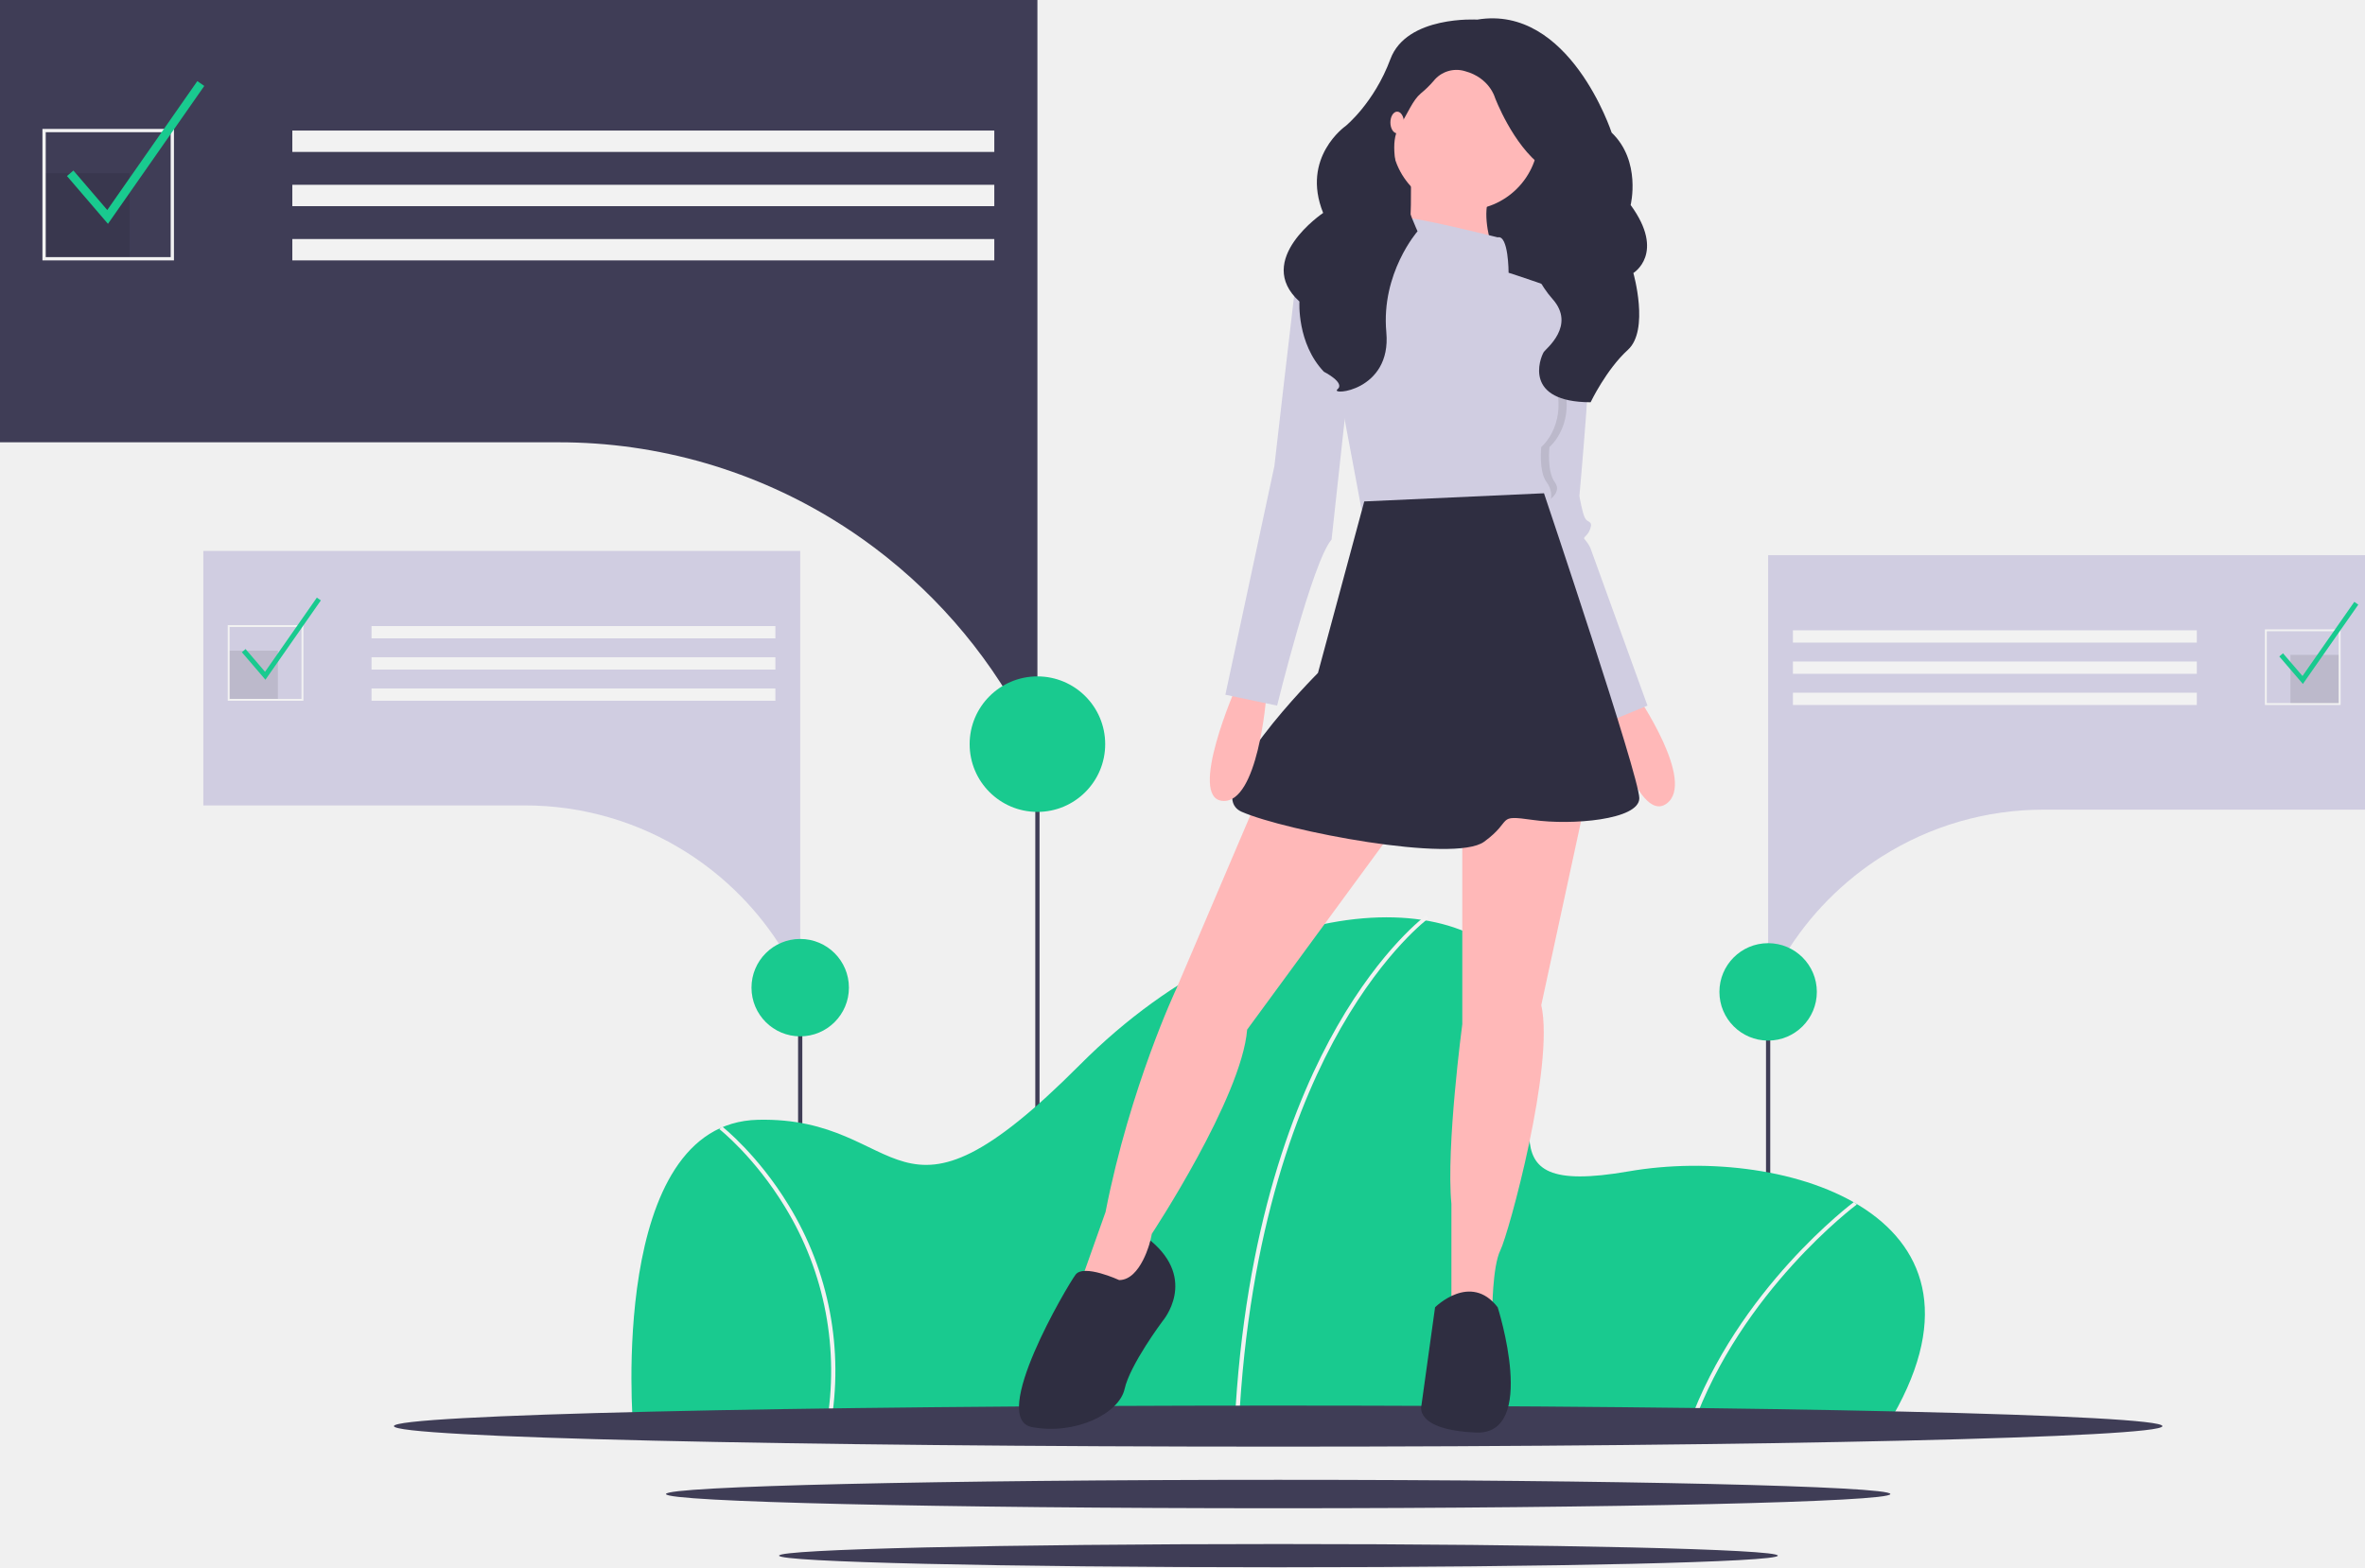
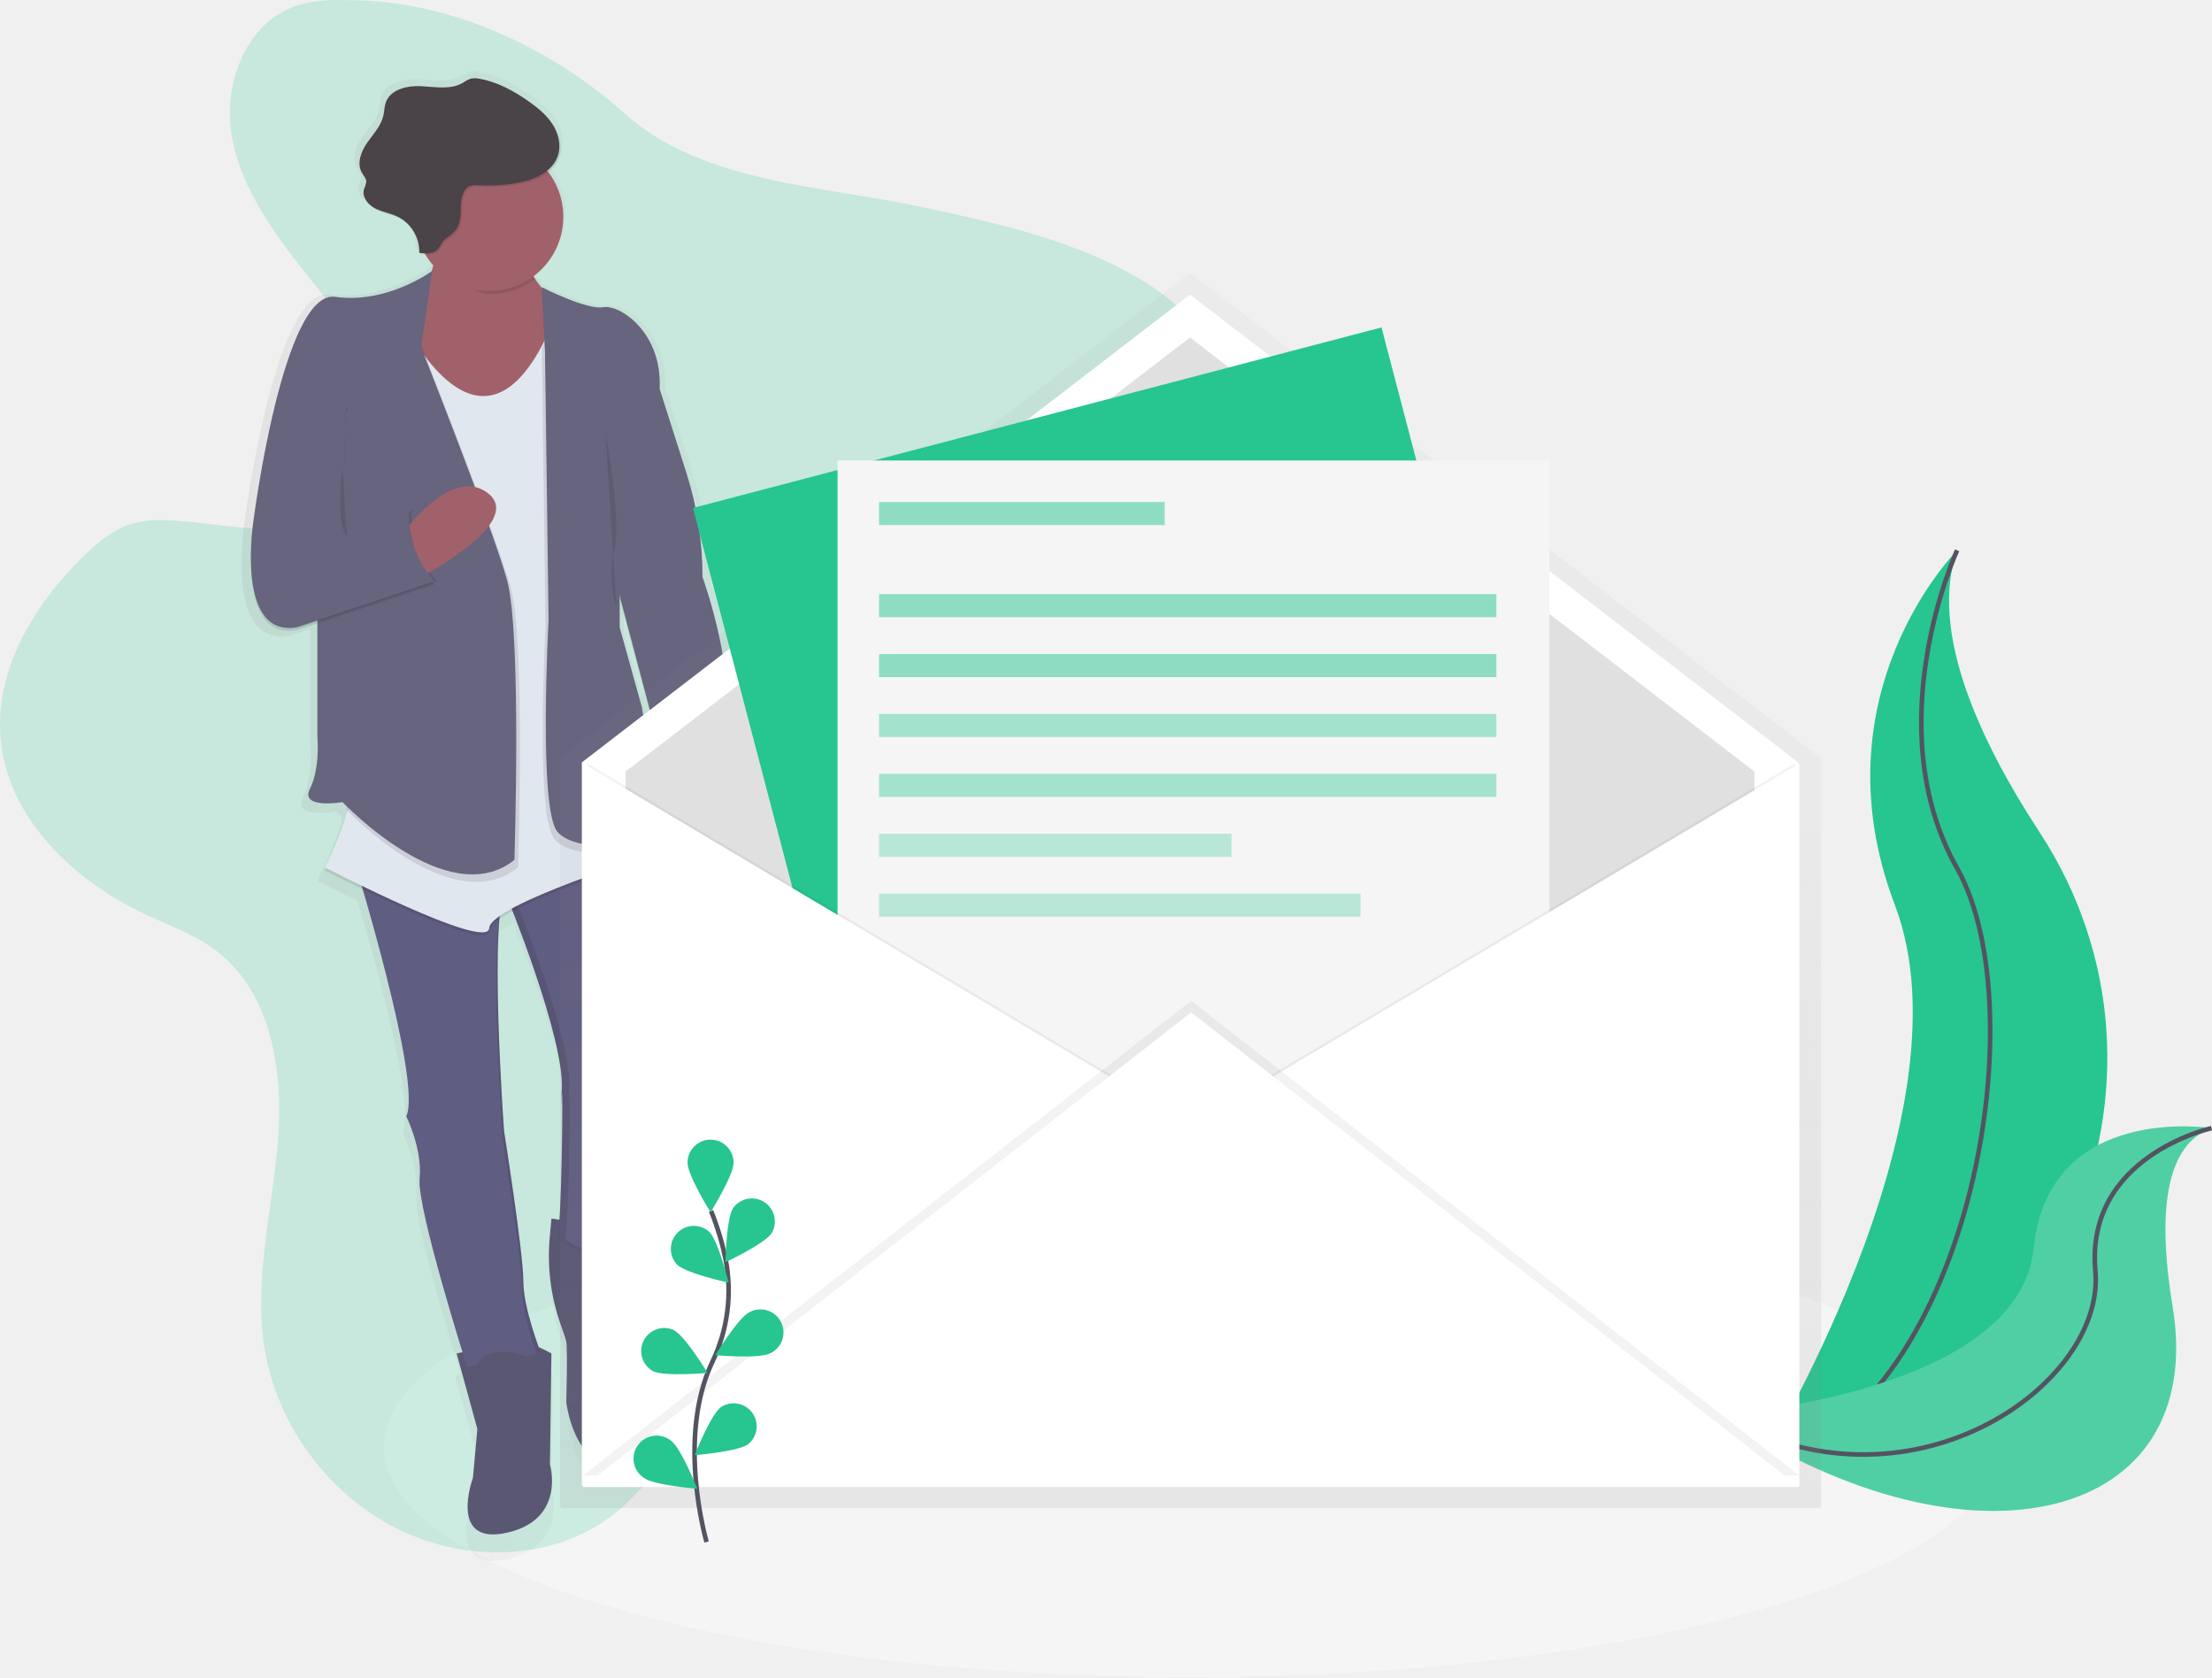
- <svg xmlns="http://www.w3.org/2000/svg" id="b2056295-6b1e-4566-b96a-9db5328c1149" data-name="Layer 1" width="1116.62" height="740.179" viewBox="0 0 1116.62 740.179">
-   <rect x="833.81" y="468.45" width="2" height="197" fill="#3f3d56" />
-   <path d="M876.5,342.112V545.888a143.584,143.584,0,0,1,40.66-52.138c.351-.288.708-.57,1.064-.846q5.316-4.194,11.029-7.876c.247-.155.495-.316.742-.466a142.36,142.36,0,0,1,76.682-22.266H1158.31V342.112Z" transform="translate(-41.69 -79.91035)" fill="#d0cde1" />
-   <rect x="1123.113" y="389.199" width="23.222" height="23.222" transform="translate(2227.758 721.7108) rotate(-180)" opacity="0.1" />
-   <rect x="888.212" y="377.588" width="190.69" height="5.806" transform="translate(1925.423 681.072) rotate(-180)" fill="#f2f2f2" />
-   <rect x="888.212" y="392.326" width="190.69" height="5.806" transform="translate(1925.423 710.5463) rotate(-180)" fill="#f2f2f2" />
-   <rect x="888.212" y="407.063" width="190.69" height="5.806" transform="translate(1925.423 740.0206) rotate(-180)" fill="#f2f2f2" />
-   <path d="M1111.055,377.142h35.726v35.726h-35.726Zm34.833.893h-33.94v33.94h33.94Z" transform="translate(-41.69 -79.91035)" fill="#f2f2f2" />
-   <polygon points="1087.294 323.023 1076.161 310.038 1077.908 308.54 1087.108 319.27 1111.573 284.241 1113.459 285.558 1087.294 323.023" fill="#19ca8f" />
-   <circle cx="834.81" cy="468.45" r="23" fill="#19ca8f" />
-   <rect x="376.81" y="466.45" width="2" height="197" fill="#3f3d56" />
-   <rect x="488.81" y="351.45" width="2" height="197" fill="#3f3d56" />
-   <path d="M932.578,753.36h-592s-12-142.967,59-144.592,63,63.361,152-25.994,197-84.481,211-31.68-27,95.041,48,82.044S993.578,654.258,932.578,753.36Z" transform="translate(-41.69 -79.91035)" fill="#19ca8f" />
-   <path d="M626.585,753.393l-1.998-.065c4.66-94.129,28.928-154.607,48.466-188.766,21.214-37.091,41.656-52.106,41.86-52.254l1.329,1.214c-.201.146-20.405,15.012-41.449,51.852C655.363,599.389,631.227,659.619,626.585,753.393Z" transform="translate(-41.69 -79.91035)" fill="#f2f2f2" />
-   <path d="M840.844,753.587l-1.92-.454c23.119-64.46,77.562-105.158,78.109-105.562l1.344,1.203C917.835,649.175,863.799,689.585,840.844,753.587Z" transform="translate(-41.69 -79.91035)" fill="#f2f2f2" />
-   <path d="M433.82,753.472l-1.981-.224a148.368,148.368,0,0,0-19.592-103.423c-14.366-23.622-30.757-36.524-30.921-36.652l1.384-1.172c.167.129,16.811,13.229,31.33,37.105A149.73,149.73,0,0,1,433.82,753.472Z" transform="translate(-41.69 -79.91035)" fill="#f2f2f2" />
-   <ellipse cx="603.479" cy="673.535" rx="417.5" ry="9.697" fill="#3f3d56" />
-   <ellipse cx="603.479" cy="705.611" rx="289.038" ry="6.714" fill="#3f3d56" />
-   <ellipse cx="603.611" cy="734.703" rx="235.781" ry="5.477" fill="#3f3d56" />
-   <rect x="649.669" y="52.8" width="84.593" height="105.1" fill="#2f2e41" />
-   <path d="M814.396,408.022s28.288,41.146,14.144,51.432-28.288-45.003-28.288-45.003Z" transform="translate(-41.69 -79.91035)" fill="#ffb8b8" />
-   <path d="M819.539,413.166l-21.859,9.001L764.25,321.873l.566-4.565,12.292-98.3s8.653-.784,13.038,5.027a12.723,12.723,0,0,1,2.392,6.545c1.286,12.858-5.143,83.577-5.143,83.577s1.286,7.715,2.572,10.286,3.857,1.286,2.572,5.143-3.857,3.857-2.572,5.143a18.496,18.496,0,0,1,2.572,3.857Z" transform="translate(-41.69 -79.91035)" fill="#d0cde1" />
-   <path d="M634.384,459.454,597.095,546.889s-21.859,46.289-33.431,105.436l-14.144,39.86,24.43,5.143,6.429-10.286,5.143-24.43s42.431-64.29,45.003-96.435l70.719-96.435Z" transform="translate(-41.69 -79.91035)" fill="#ffb8b8" />
-   <path d="M732.105,468.455v95.149s-7.715,57.861-5.143,84.863v51.432h19.287s0-21.859,3.857-29.573,25.716-87.435,19.287-115.722l20.573-95.149Z" transform="translate(-41.69 -79.91035)" fill="#ffb8b8" />
-   <circle cx="691.7" cy="64.522" r="34.717" fill="#ffb8b8" />
-   <path d="M707.674,156.005s1.286,39.86-2.572,45.003,47.575,12.858,47.575,12.858-16.715-33.431-5.143-45.003Z" transform="translate(-41.69 -79.91035)" fill="#ffb8b8" />
-   <path d="M773.25,291.014s-1.286,11.572,2.572,16.715-4.5,9.644-4.5,9.644c-2.636-.437-1.157-.013-6.506-.064l12.292-98.3s2.687-2.597,7.072,3.215c.077,9.528-5.786,34.074-5.786,34.074C787.394,279.442,773.25,291.014,773.25,291.014Z" transform="translate(-41.69 -79.91035)" opacity="0.1" />
-   <path d="M748.82,192.007s-41.146-10.286-43.717-9.001-3.857,15.43-3.857,15.43-42.431-3.857-38.574,10.286S684.53,320.588,684.53,320.588s73.291-5.143,88.72-2.572a10.214,10.214,0,0,0-1.286-10.286c-3.857-5.143-2.572-16.715-2.572-16.715s14.144-11.572,5.143-34.717c0,0,16.715-32.145,10.286-36.002s-30.859-11.572-30.859-11.572S753.963,190.722,748.82,192.007Z" transform="translate(-41.69 -79.91035)" fill="#d0cde1" />
-   <path d="M685.816,316.73,663.957,397.736s-56.575,56.575-36.002,65.576,100.293,24.43,114.436,14.144,5.143-12.858,23.144-10.286,50.146,0,50.146-10.286-45.003-144.01-45.003-144.01Z" transform="translate(-41.69 -79.91035)" fill="#2f2e41" />
-   <path d="M570.093,684.47s-16.715-7.715-20.573-2.572-41.146,68.148-20.573,72.005,41.146-6.429,43.717-18.001,18.001-32.145,18.001-32.145,16.665-19.369-5.811-37.972C584.855,665.785,580.38,684.47,570.093,684.47Z" transform="translate(-41.69 -79.91035)" fill="#2f2e41" />
-   <path d="M719.246,697.328s16.715-16.715,29.573,0c0,0,19.287,60.433-10.286,59.147s-25.716-12.858-25.716-12.858Z" transform="translate(-41.69 -79.91035)" fill="#2f2e41" />
-   <path d="M625.383,404.165s-23.144,52.718-6.429,54.004,20.573-48.861,20.573-48.861Z" transform="translate(-41.69 -79.91035)" fill="#ffb8b8" />
-   <path d="M673.6,199.079s-18.644,1.929-19.93,12.215-10.286,88.72-10.286,88.72L620.24,408.022l24.43,5.143s16.715-68.148,25.716-78.434l7.715-70.719Z" transform="translate(-41.69 -79.91035)" fill="#d0cde1" />
-   <path d="M739.171,89.171s-33.325-2.066-41.015,18.657-21.148,31.602-21.148,31.602-21.2,14.736-10.6,41.042c0,0-32.978,22.162-11.189,41.848,0,0-1.282,19.687,11.535,33.156,0,0,10.254,5.181,6.409,8.289s25.634,1.036,23.071-26.939,14.74-47.682,14.74-47.682-16.662-36.271-8.972-48.705c4.669-7.549,6.674-13.178,10.55-16.437a48.625,48.625,0,0,0,5.984-5.839,13.806,13.806,0,0,1,14.868-4.637c11.535,3.108,14.099,12.434,14.099,12.434s8.331,22.277,22.43,32.638-10.895,28.494-10.895,28.494,4.344,21.348,15.63,33.987-3.252,23.656-4.095,25.073c-1.923,3.233-9.601,23.65,22.116,23.741,0,0,7.364-15.452,17.617-24.777s2.563-36.265,2.563-36.265,15.381-9.325-1.282-32.12c0,0,5.127-20.723-8.972-34.192C802.615,142.539,782.749,81.918,739.171,89.171Z" transform="translate(-41.69 -79.91035)" fill="#2f2e41" />
-   <ellipse cx="659.67" cy="57.85" rx="3.204" ry="5.127" fill="#ffb8b8" />
-   <path d="M531.5,79.91v354.18a249.561,249.561,0,0,0-70.67-90.62c-.61-.5-1.23-.99-1.85-1.47q-9.24-7.29-19.17-13.69c-.43-.27-.86-.55-1.29-.81a247.433,247.433,0,0,0-133.28-38.7H41.69v-208.89Z" transform="translate(-41.69 -79.91035)" fill="#3f3d56" />
-   <rect x="20.813" y="81.841" width="40.362" height="40.362" opacity="0.1" />
-   <rect x="138.019" y="61.66" width="331.435" height="10.091" fill="#f2f2f2" />
-   <rect x="138.019" y="87.275" width="331.435" height="10.091" fill="#f2f2f2" />
-   <rect x="138.019" y="112.889" width="331.435" height="10.091" fill="#f2f2f2" />
-   <path d="M123.823,202.89H61.727V140.794H123.823Zm-60.543-1.552h58.991V142.347H63.279Z" transform="translate(-41.69 -79.91035)" fill="#f2f2f2" />
-   <polygon points="50.972 105.711 31.622 83.143 34.659 80.54 50.648 99.189 93.17 38.305 96.45 40.595 50.972 105.711" fill="#19ca8f" />
-   <path d="M419.5,340.112V543.888a143.584,143.584,0,0,0-40.66-52.138c-.351-.288-.708-.57-1.064-.846q-5.316-4.194-11.029-7.876c-.247-.155-.495-.316-.742-.466a142.36,142.36,0,0,0-76.682-22.266H137.69V340.112Z" transform="translate(-41.69 -79.91035)" fill="#d0cde1" />
-   <rect x="107.975" y="307.289" width="23.222" height="23.222" opacity="0.1" />
-   <rect x="175.408" y="295.678" width="190.69" height="5.806" fill="#f2f2f2" />
-   <rect x="175.408" y="310.415" width="190.69" height="5.806" fill="#f2f2f2" />
-   <rect x="175.408" y="325.152" width="190.69" height="5.806" fill="#f2f2f2" />
-   <path d="M184.945,410.868H149.218V375.142h35.726Zm-34.833-.893h33.94V376.035H150.111Z" transform="translate(-41.69 -79.91035)" fill="#f2f2f2" />
-   <polygon points="125.326 321.023 114.194 308.038 115.941 306.54 125.14 317.27 149.605 282.241 151.492 283.558 125.326 321.023" fill="#19ca8f" />
-   <circle cx="489.81" cy="351.45" r="32" fill="#19ca8f" />
-   <circle cx="377.81" cy="466.45" r="23" fill="#19ca8f" />
+ <svg xmlns="http://www.w3.org/2000/svg" xmlns:xlink="http://www.w3.org/1999/xlink" id="08e565a9-d273-44a5-8e62-fb3ff03af726" data-name="Layer 1" width="960.22" height="727.85" viewBox="0 0 960.22 727.85">
+   <defs>
+     <linearGradient id="47567f34-21cc-4103-b039-7b07a02a692b" x1="224.88" y1="440.26" x2="438.9" y2="440.26" gradientUnits="userSpaceOnUse">
+       <stop offset="0" stop-color="gray" stop-opacity="0.25" />
+       <stop offset="0.54" stop-color="gray" stop-opacity="0.12" />
+       <stop offset="1" stop-color="gray" stop-opacity="0.1" />
+     </linearGradient>
+     <linearGradient id="9327c94c-6e79-4ecb-b0e2-b824d910a5fb" x1="636.83" y1="740.55" x2="636.83" y2="204.8" xlink:href="#47567f34-21cc-4103-b039-7b07a02a692b" />
+   </defs>
+   <ellipse cx="516.58" cy="627.85" rx="350" ry="100" fill="#f5f5f5" />
+   <path d="M969.58,324.92s-62,62-27,154-60,245-60,245,1-.15,2.91-.48c127.34-22.48,190.61-168.12,119.8-276.31C979,406.91,957.35,359.72,969.58,324.92Z" transform="translate(-120 -86.08)" fill="#27c590" />
+   <path d="M969.58,324.92s-35,76,0,138,6,236-87,261" transform="translate(-120 -86.08)" fill="none" stroke="#535461" stroke-miterlimit="10" stroke-width="2" />
+   <path d="M1080,575.69s-70.75-11.27-77.2,52.14-136,72.19-136,72.19.84.58,2.43,1.62c107,70.24,209.29,44.74,193.88-48.53C1057.34,618.44,1057.8,583.61,1080,575.69Z" transform="translate(-120 -86.08)" fill="#27c590" />
+   <path d="M1080,575.69s-70.75-11.27-77.2,52.14-136,72.19-136,72.19.84.58,2.43,1.62c107,70.24,209.29,44.74,193.88-48.53C1057.34,618.44,1057.8,583.61,1080,575.69Z" transform="translate(-120 -86.08)" fill="#f5f5f5" opacity="0.2" />
+   <path d="M1080,575.69s-54.92,12.06-50.41,62S948,747.47,866.76,700" transform="translate(-120 -86.08)" fill="none" stroke="#535461" stroke-miterlimit="10" stroke-width="2" />
+   <path d="M271.4,86.16c-8.06-.28-16.32,0-23.88,2.82-20.57,7.67-30.32,32.76-27.15,54.49s16.21,40.6,29.74,57.89,28.19,34.36,35.61,55c3.7,10.31,5.43,21.86,1.67,32.15-5.8,15.87-23.29,24.74-40.08,26.58s-33.65-1.75-50.5-3c-7.07-.5-14.34-.56-21,1.76-7.31,2.53-13.4,7.69-19,13.07-21.85,21.1-39.34,49.9-36.51,80.14,3.2,34.28,31.74,61.38,63,75.91,10.35,4.82,21.3,8.72,30.41,15.6,24,18.14,29.39,52.13,27,82.14s-10.53,60.05-6,89.8c5.33,34.6,28.92,65.85,60.74,80.45,28.35,13,63.83,12.19,89-6.2,12.27-9,21.55-21.41,29.62-34.28a295.87,295.87,0,0,0,29.45-61.88c3.51-10.31,6.81-21.4,15-28.57,5-4.41,11.48-6.88,17.89-8.8,19.32-5.78,39.67-7.37,59.17-12.51S574.7,584,585.3,566.87c15-24.31,8-55.4,8.07-84,.12-65.16,39.11-123.5,53.5-187,4.7-20.76,6.45-43.73-4.05-62.24C635.68,221,623.65,212,611,205,583.2,189.56,551.6,182.69,520.51,176c-43.21-9.28-95.68-10.48-129.17-40.5C359.2,106.7,315.23,86.16,271.4,86.16Z" transform="translate(-120 -86.08)" fill="#27c590" opacity="0.2" />
+   <g opacity="0.5">
+     <path d="M428.14,338.37a150.56,150.56,0,0,0-7.29-46.26l-12-37.21c0-.62,0-1.23,0-1.84.37-23.85-18.22-35.75-25.38-34.46-7.33,1.32-27.67-8.88-27.67-8.88V210a38.1,38.1,0,0,1-3.76-5.14,32.62,32.62,0,0,0,6.71-46.18,14.33,14.33,0,0,0,4.83-6.48c1.66-4.67.39-10-2.31-14.16a27.44,27.44,0,0,0-4-4.77,50.64,50.64,0,0,0-7.46-6.1c-6.67-4.62-14-8.59-22-10a9.16,9.16,0,0,0-4.21,0,17.45,17.45,0,0,0-3.41,1.84c-5.48,3.12-12.3,1.77-18.62,1.44s-14,1.44-16,7.37c-.62,1.83-.58,3.81-1,5.69-1,4.6-4.55,8.17-7.29,12s-4.79,9-2.51,13.16c.78,1.4,2,2.69,2,4.29,0,1.15-.68,2.18-1,3.28-.69,2.5.61,5,2.61,6.81a11.09,11.09,0,0,0,3,2.29c3.17,1.62,6.82,2.12,10.05,3.62a16.51,16.51,0,0,1,4.38,3,17.22,17.22,0,0,1,4.76,12.43l.67.07c0,.2,0,.39,0,.59.7.08,1.44.15,2.17.18A33,33,0,0,0,307,200q-.34,1.28-.77,2.6c-2.35,1.63-21.57,14.43-43.43,11.35-23.33-3.29-36.67,98.71-36.67,98.71a116.66,116.66,0,0,0-1.26,17.62c-.1,15,3.05,34.63,20.6,31.74l9.33-3.07v50.45s1.33,13.82-3.33,23,14.67,5.92,14.67,5.92.74.77,2.1,2.08l-.43,1.21.57.58a132.29,132.29,0,0,1-10.23,25.09l.55.28c-.35.67-.55,1-.55,1s7.18,3.67,17.06,8.4c7.94,26.84,25.32,89,19.6,100.84l.16.34h0c1.07,2.22,7.05,15.31,5.84,27.3-1.09,10.72,13.75,59.43,19.29,77.12l-2.62.53,9.33,33.56-2,21.72s-11.33,30.27,15.33,24.35,19.33-30.27,19.33-30.27l.67-49.36s-2.57-1.43-5.74-2.8c-2.18-5.89-6.93-19.81-6.93-29.44,0-12.5-8.67-66.47-8.67-66.47v-.11l0-.21V584l-.05-.72v-.12c0-.67-.11-1.59-.19-2.71v-.06c-1-14.59-4-64.16-1.81-90a57.75,57.75,0,0,1,6-3.58c6.49,16.4,23.22,60.71,22.15,79.3-1.33,23-.33,4.94,0,2,.1-.91.17.19.2,2.66,0,.45,0,.95,0,1.48s0,1.12,0,1.73,0,1.27,0,2q0,.52,0,1.06,0,1.08,0,2.26,0,.59,0,1.2c0,2,0,4.22-.07,6.53q0,.69,0,1.4c0,1.41,0,2.85-.07,4.31,0,2-.08,3.94-.12,5.95-.1,4.5-.23,9.05-.39,13.31q0,.71-.05,1.41-.05,1.4-.11,2.74t-.12,2.62q-.06,1.27-.13,2.47c-.05.94-.11,1.84-.16,2.7l-3.62-.52-.77,8.32a90.46,90.46,0,0,0,5,39c1.24,3.42,2.2,6.25,2.41,7.26.67,3.29,0,27,0,27s4,30.93,22.67,25c8.4-2.67,12.48-10.79,14.43-18.93a46.94,46.94,0,0,0-2.31-28.27c-2.65-6.66-5.36-16-3.45-23.22,3.33-12.5,3.33-30.27,3.33-30.27l-2.06-.29a32.84,32.84,0,0,0,1.39-3s-.67-45.41,5.33-51.33c3.3-3.26,3-11.09,2-17.49a119.67,119.67,0,0,1-1-28c.41-4.81,1-9,1.69-10.49,1.76-3.48,3.52-38.56-4.27-55.44l1.6-.5-.25-1.24.25-.08a98,98,0,0,0,4,9.21,3.66,3.66,0,0,0,1.33.66c21.59-3.79,22.46-23.94,21.26-34.94.91.44,1.41.72,1.41.72l2-29c2.05-4.63,2.81-10.54,2.76-16.93C439.1,368.33,428.14,338.37,428.14,338.37ZM404.34,420.8c-1.48-12.63-3.53-24.52-3.53-24.52l-10-35.54V347.8L406.67,407Z" transform="translate(-120 -86.08)" fill="url(#47567f34-21cc-4103-b039-7b07a02a692b)" />
+   </g>
+   <path d="M359.38,614.93l-.74,8.13a89.47,89.47,0,0,0,4.85,38.15c1.19,3.35,2.12,6.11,2.32,7.1.64,3.22,0,26.37,0,26.37s3.86,30.23,21.87,24.44c8.1-2.6,12-10.55,13.92-18.5A46.44,46.44,0,0,0,399.36,673c-2.56-6.51-5.18-15.66-3.33-22.69,3.22-12.22,3.22-29.58,3.22-29.58Z" transform="translate(-120 -86.08)" fill="#5a5773" />
+   <path d="M340.09,475.37s25.08,61.1,23.79,83.6-.32,4.82,0,1.93c.57-5.15,0,56-1.93,63,0,0,26.37,19.29,36.66-6.43,0,0-.64-44.37,5.14-50.16,3.18-3.18,2.87-10.84,1.93-17.09a118.45,118.45,0,0,1-1-27.33c.39-4.7.93-8.84,1.63-10.25,1.93-3.86,3.86-47.59-7.72-59.81Z" transform="translate(-120 -86.08)" fill="#605d82" />
+   <path d="M365.17,623.93c1.93-7.07,2.5-68.18,1.93-63-.32,2.89-1.29,20.58,0-1.93s-23.79-83.6-23.79-83.6l56.11-21.58c-.26-.33-.53-.64-.8-.93l-58.52,22.51s25.08,61.1,23.79,83.6-.32,4.82,0,1.93c.57-5.15,0,56-1.93,63,0,0,10.53,7.7,20.88,6.88C373.63,630.12,365.17,623.93,365.17,623.93Z" transform="translate(-120 -86.08)" opacity="0.1" />
+   <path d="M318.22,673.45l9,32.8-1.93,21.22s-10.93,29.58,14.79,23.79,18.65-29.58,18.65-29.58l.64-48.23s-10.29-5.79-14.79-5.14S318.22,673.45,318.22,673.45Z" transform="translate(-120 -86.08)" fill="#5a5773" />
+   <path d="M273.85,459.94s29.58,95.82,22.51,110.61c0,0,7.07,14.15,5.79,27s20.58,81.67,20.58,81.67l32.16-5.79s-7.72-19.29-7.72-31.51-8.36-65-8.36-65-7.07-96.47,1.29-106.76Z" transform="translate(-120 -86.08)" fill="#605d82" />
+   <g opacity="0.1">
+     <path d="M337.6,478c-5.33,21.84.56,102.21.56,102.21s8.36,52.73,8.36,65c0,9.33,4.49,22.77,6.62,28.61l1.74-.31s-7.72-19.29-7.72-31.51-8.36-65-8.36-65S333.42,503.55,337.6,478Z" transform="translate(-120 -86.08)" />
+     <path d="M296.36,570.55l.16.33c.05-.33.1-.68.13-1A7.11,7.11,0,0,1,296.36,570.55Z" transform="translate(-120 -86.08)" />
+     <path d="M338.64,473.32a9.47,9.47,0,0,1,1.45-3.09l-66.24-10.29s.39,1.25,1.06,3.48Z" transform="translate(-120 -86.08)" />
+   </g>
+   <path d="M428.19,425.21s9.65,36-19.29,41.16a3.52,3.52,0,0,1-1.29-.64s-16.72-32.8-3.86-45.66Z" transform="translate(-120 -86.08)" fill="#a1616a" />
+   <path d="M309.86,186s1.93,27-19.29,39.87,45,48.23,45,48.23l34.73-55.31S355.52,220.7,346.52,195Z" transform="translate(-120 -86.08)" fill="#a1616a" />
+   <path d="M295.71,227.78s32.8,68.17,62.38,3.86L403.75,458S333,479.87,332.37,490.16,261,463.8,261,463.8s15.43-28.3,11.58-45.66S295.71,227.78,295.71,227.78Z" transform="translate(-120 -86.08)" opacity="0.1" />
+   <path d="M295.71,226.49s32.8,68.17,62.38,3.86l45.66,226.37S333,478.59,332.37,488.88,261,462.51,261,462.51s15.43-28.3,11.58-45.66S295.71,226.49,295.71,226.49Z" transform="translate(-120 -86.08)" fill="#e1e7ef" />
+   <path d="M327.87,691.46s-8.36-18.65,10.93-18.65,16.08,16.72,16.08,16.72Z" transform="translate(-120 -86.08)" fill="#5a5773" />
+   <path d="M371.6,643.22s-7.72-19.94,11.58-20.58,9.65,18,9.65,18Z" transform="translate(-120 -86.08)" fill="#5a5773" />
+   <path d="M355.2,212s19.61,10,26.69,8.68,25.72,10.93,24.44,35.37l11.62,36.46a148.9,148.9,0,0,1,7,45.21h0s16.72,46.3,7.72,66.88l-1.93,28.3s-14.79-8.36-30.23-5.79L404.4,404,387,338.39l-28.94-70.1Z" transform="translate(-120 -86.08)" opacity="0.1" />
+   <path d="M355.2,210.73s19.61,10,26.69,8.68,25.72,10.93,24.44,35.37l11.62,36.46a148.9,148.9,0,0,1,7,45.21h0s16.72,46.3,7.72,66.88l-1.93,28.3s-14.79-8.36-30.23-5.79l3.86-23.15L387,337.1,358.09,267Z" transform="translate(-120 -86.08)" fill="#67647e" />
+   <path d="M387.68,288.87v72.67l9.65,34.73s6.43,37.94,4.5,49.52-32.8,14.15-41.16,4.5-3.86-92-3.86-92L355.2,237.74l1.29-3.86Z" transform="translate(-120 -86.08)" opacity="0.1" />
+   <path d="M389,285.66v72.67l9.65,34.73s6.43,37.94,4.5,49.52-32.8,14.15-41.16,4.5-3.86-92-3.86-92l-1.61-120.58Z" transform="translate(-120 -86.08)" fill="#67647e" />
+   <path d="M259.38,346.11l20.58,64-9.65,27.33s45.66,48.23,74.6,25.08c0,0,3.22-98.4-3.22-121.55s-37.3-101-37.3-101L298,219.42l-34.08,19.29Z" transform="translate(-120 -86.08)" opacity="0.1" />
+   <path d="M257.77,342.89v63s1.29,13.51-3.22,22.51,14.15,5.79,14.15,5.79,45.66,48.23,74.6,25.08c0,0,3.22-98.4-3.22-121.55s-37.3-101-37.3-101l-6.43-20.58-34.08,19.29Z" transform="translate(-120 -86.08)" fill="#67647e" />
+   <path d="M307.61,204.95S288,219.42,265.49,216.2s-35.37,96.47-35.37,96.47-8.36,51.45,18.65,46.95l59.81-19.94s-12.86-13.51-10.93-30.87L268.7,320.38,270,265.08Z" transform="translate(-120 -86.08)" opacity="0.1" />
+   <path d="M231.4,311.38s-8.36,51.45,18.65,46.95l59.81-19.94S297,324.89,298.93,307.52L270,319.1Z" transform="translate(-120 -86.08)" opacity="0.1" />
+   <path d="M297.51,314.3s20.07-26.39,34.85-13.72-29.55,35.89-29.55,35.89Z" transform="translate(-120 -86.08)" fill="#a1616a" />
+   <path d="M307.61,203.66S288,218.13,265.49,214.91s-35.37,96.47-35.37,96.47-8.36,51.45,18.65,46.95l59.81-19.94s-12.86-13.51-10.93-30.87L268.7,319.1,270,263.79l32.8-27Z" transform="translate(-120 -86.08)" fill="#67647e" />
+   <path d="M347.16,196.26l-36.66-9s1.91,2.16-.32,10.61c5.9,6.77,13.15,15.76,22.83,15.76a32,32,0,0,0,19.22-6.37A57.82,57.82,0,0,1,347.16,196.26Z" transform="translate(-120 -86.08)" opacity="0.1" />
+   <circle cx="212.37" cy="94.11" r="32.16" fill="#a1616a" />
+   <path d="M344.56,166.23c7.46-1.27,15.66-4.58,18.16-11.72,1.6-4.57.38-9.77-2.23-13.84s-6.45-7.2-10.41-10c-6.43-4.52-13.52-8.4-21.26-9.76a8.73,8.73,0,0,0-4.06,0,16.76,16.76,0,0,0-3.29,1.8c-5.29,3.05-11.87,1.73-18,1.41s-13.48,1.41-15.41,7.2c-.6,1.79-.56,3.72-1,5.56-1,4.5-4.39,8-7,11.75s-4.62,8.82-2.42,12.86c.75,1.37,2,2.63,2,4.19a13,13,0,0,1-1,3.21c-.91,3.32,1.74,6.67,4.8,8.25s6.58,2.07,9.7,3.54a17,17,0,0,1,9.47,15.74c2.84.33,6.15.5,8.07-1.62.86-.95,1.28-2.22,2.06-3.23,1-1.32,2.56-2.1,3.84-3.16,6.73-5.53,1.95-13.17,5.76-19.13,2-3.07,5.18-2.13,8.4-2.08A74.22,74.22,0,0,0,344.56,166.23Z" transform="translate(-120 -86.08)" opacity="0.1" />
+   <path d="M343.92,165.59c7.46-1.27,15.66-4.58,18.16-11.72,1.6-4.57.38-9.77-2.23-13.84s-6.45-7.2-10.41-10c-6.43-4.52-13.52-8.4-21.26-9.76a8.73,8.73,0,0,0-4.06,0,16.76,16.76,0,0,0-3.29,1.8c-5.29,3.05-11.87,1.73-18,1.41s-13.48,1.41-15.41,7.2c-.6,1.79-.56,3.72-1,5.56-1,4.5-4.39,8-7,11.75s-4.62,8.82-2.42,12.86c.75,1.37,2,2.63,2,4.19a13,13,0,0,1-1,3.21c-.91,3.32,1.74,6.67,4.8,8.25s6.58,2.07,9.7,3.54A17,17,0,0,1,302,195.82c2.84.33,6.15.5,8.07-1.62.86-.95,1.28-2.22,2.06-3.23,1-1.32,2.56-2.1,3.84-3.16,6.73-5.53,1.95-13.17,5.76-19.13,2-3.07,5.18-2.13,8.4-2.08A74.22,74.22,0,0,0,343.92,165.59Z" transform="translate(-120 -86.08)" fill="#4a4347" />
+   <path d="M382.85,273.76s7.07,36.66,3.86,50.81a47.15,47.15,0,0,0,.84,24.92" transform="translate(-120 -86.08)" opacity="0.1" />
+   <path d="M268.56,289.19s-3.08,24.44,2.05,29.58" transform="translate(-120 -86.08)" opacity="0.1" />
+   <path d="M448.13,590.38a1.5,1.5,0,0,0,0-3,1.5,1.5,0,0,0,0,3Z" transform="translate(-120 -86.08)" />
+   <g opacity="0.5">
+     <path d="M910,415.63v-.83L637.16,205a1,1,0,0,0-1.19,0L363.12,414.8V740h.52v.52H910.53V415.32Z" transform="translate(-120 -86.08)" fill="url(#9327c94c-6e79-4ecb-b0e2-b824d910a5fb)" />
+   </g>
+   <polygon points="780.58 644.85 252.58 644.85 252.58 330.85 516.58 127.85 780.58 330.85 780.58 644.85" fill="#fff" />
+   <polygon points="761.58 626.24 271.58 626.24 271.58 334.84 516.58 146.45 761.58 334.84 761.58 626.24" fill="#e0e0e0" />
+   <rect x="465.58" y="260.92" width="309" height="393" transform="translate(-215.73 86.13) rotate(-14.69)" fill="#27c590" />
+   <rect x="363.58" y="199.85" width="309" height="393" fill="#f5f5f5" />
+   <polygon points="255.08 331.35 519.08 488.35 255.08 645.35 255.08 331.35" opacity="0.05" />
+   <polygon points="253.08 331.35 517.08 488.35 253.08 645.35 253.08 331.35" fill="#fff" />
+   <polygon points="779.08 331.35 515.08 488.35 779.08 645.35 779.08 331.35" opacity="0.05" />
+   <polygon points="781.08 331.35 517.08 488.35 781.08 645.35 781.08 331.35" fill="#fff" />
+   <polygon points="253.08 640.35 517.08 434.35 781.08 640.35 253.08 640.35" opacity="0.05" />
+   <polygon points="253.08 645.35 517.08 439.35 781.08 645.35 253.08 645.35" fill="#fff" />
+   <path d="M426.73,755.28s-13.26-45,2.49-78.14a71.09,71.09,0,0,0,5.75-44.6,119.57,119.57,0,0,0-6.31-20.93" transform="translate(-120 -86.08)" fill="none" stroke="#535461" stroke-miterlimit="10" stroke-width="2" />
+   <path d="M438.45,590.67c0,5.52-10,21.51-10,21.51s-10-16-10-21.51a10,10,0,1,1,20,0Z" transform="translate(-120 -86.08)" fill="#27c590" />
+   <path d="M455,621.23c-3,4.63-20.08,12.63-20.08,12.63s.31-18.86,3.31-23.49A10,10,0,0,1,455,621.23Z" transform="translate(-120 -86.08)" fill="#27c590" />
+   <path d="M454.24,673.44c-4.93,2.48-23.71.77-23.71.77s9.79-16.12,14.71-18.6a10,10,0,1,1,9,17.84Z" transform="translate(-120 -86.08)" fill="#27c590" />
+   <path d="M444.8,712.83c-4.44,3.28-23.24,4.76-23.24,4.76s6.92-17.54,11.36-20.82a10,10,0,0,1,11.88,16.06Z" transform="translate(-120 -86.08)" fill="#27c590" />
+   <path d="M413.91,634.92c4,3.84,22.39,7.83,22.39,7.83s-4.51-18.31-8.47-22.15a10,10,0,0,0-13.92,14.33Z" transform="translate(-120 -86.08)" fill="#27c590" />
+   <path d="M403.45,681.13c4.93,2.48,23.71.77,23.71.77s-9.79-16.12-14.71-18.6a10,10,0,0,0-9,17.84Z" transform="translate(-120 -86.08)" fill="#27c590" />
+   <path d="M399.45,727.43c4.44,3.28,23.24,4.76,23.24,4.76s-6.92-17.54-11.36-20.82a10,10,0,1,0-11.88,16.06Z" transform="translate(-120 -86.08)" fill="#27c590" />
+   <rect x="381.58" y="217.85" width="124" height="10" fill="#27c590" opacity="0.5" />
+   <rect x="381.58" y="257.85" width="268" height="10" fill="#27c590" opacity="0.5" />
+   <rect x="381.58" y="283.85" width="268" height="10" fill="#27c590" opacity="0.5" />
+   <rect x="381.58" y="309.85" width="268" height="10" fill="#27c590" opacity="0.4" />
+   <rect x="381.58" y="335.85" width="268" height="10" fill="#27c590" opacity="0.4" />
+   <rect x="381.58" y="361.85" width="153" height="10" fill="#27c590" opacity="0.3" />
+   <rect x="381.58" y="387.85" width="209" height="10" fill="#27c590" opacity="0.3" />
</svg>
